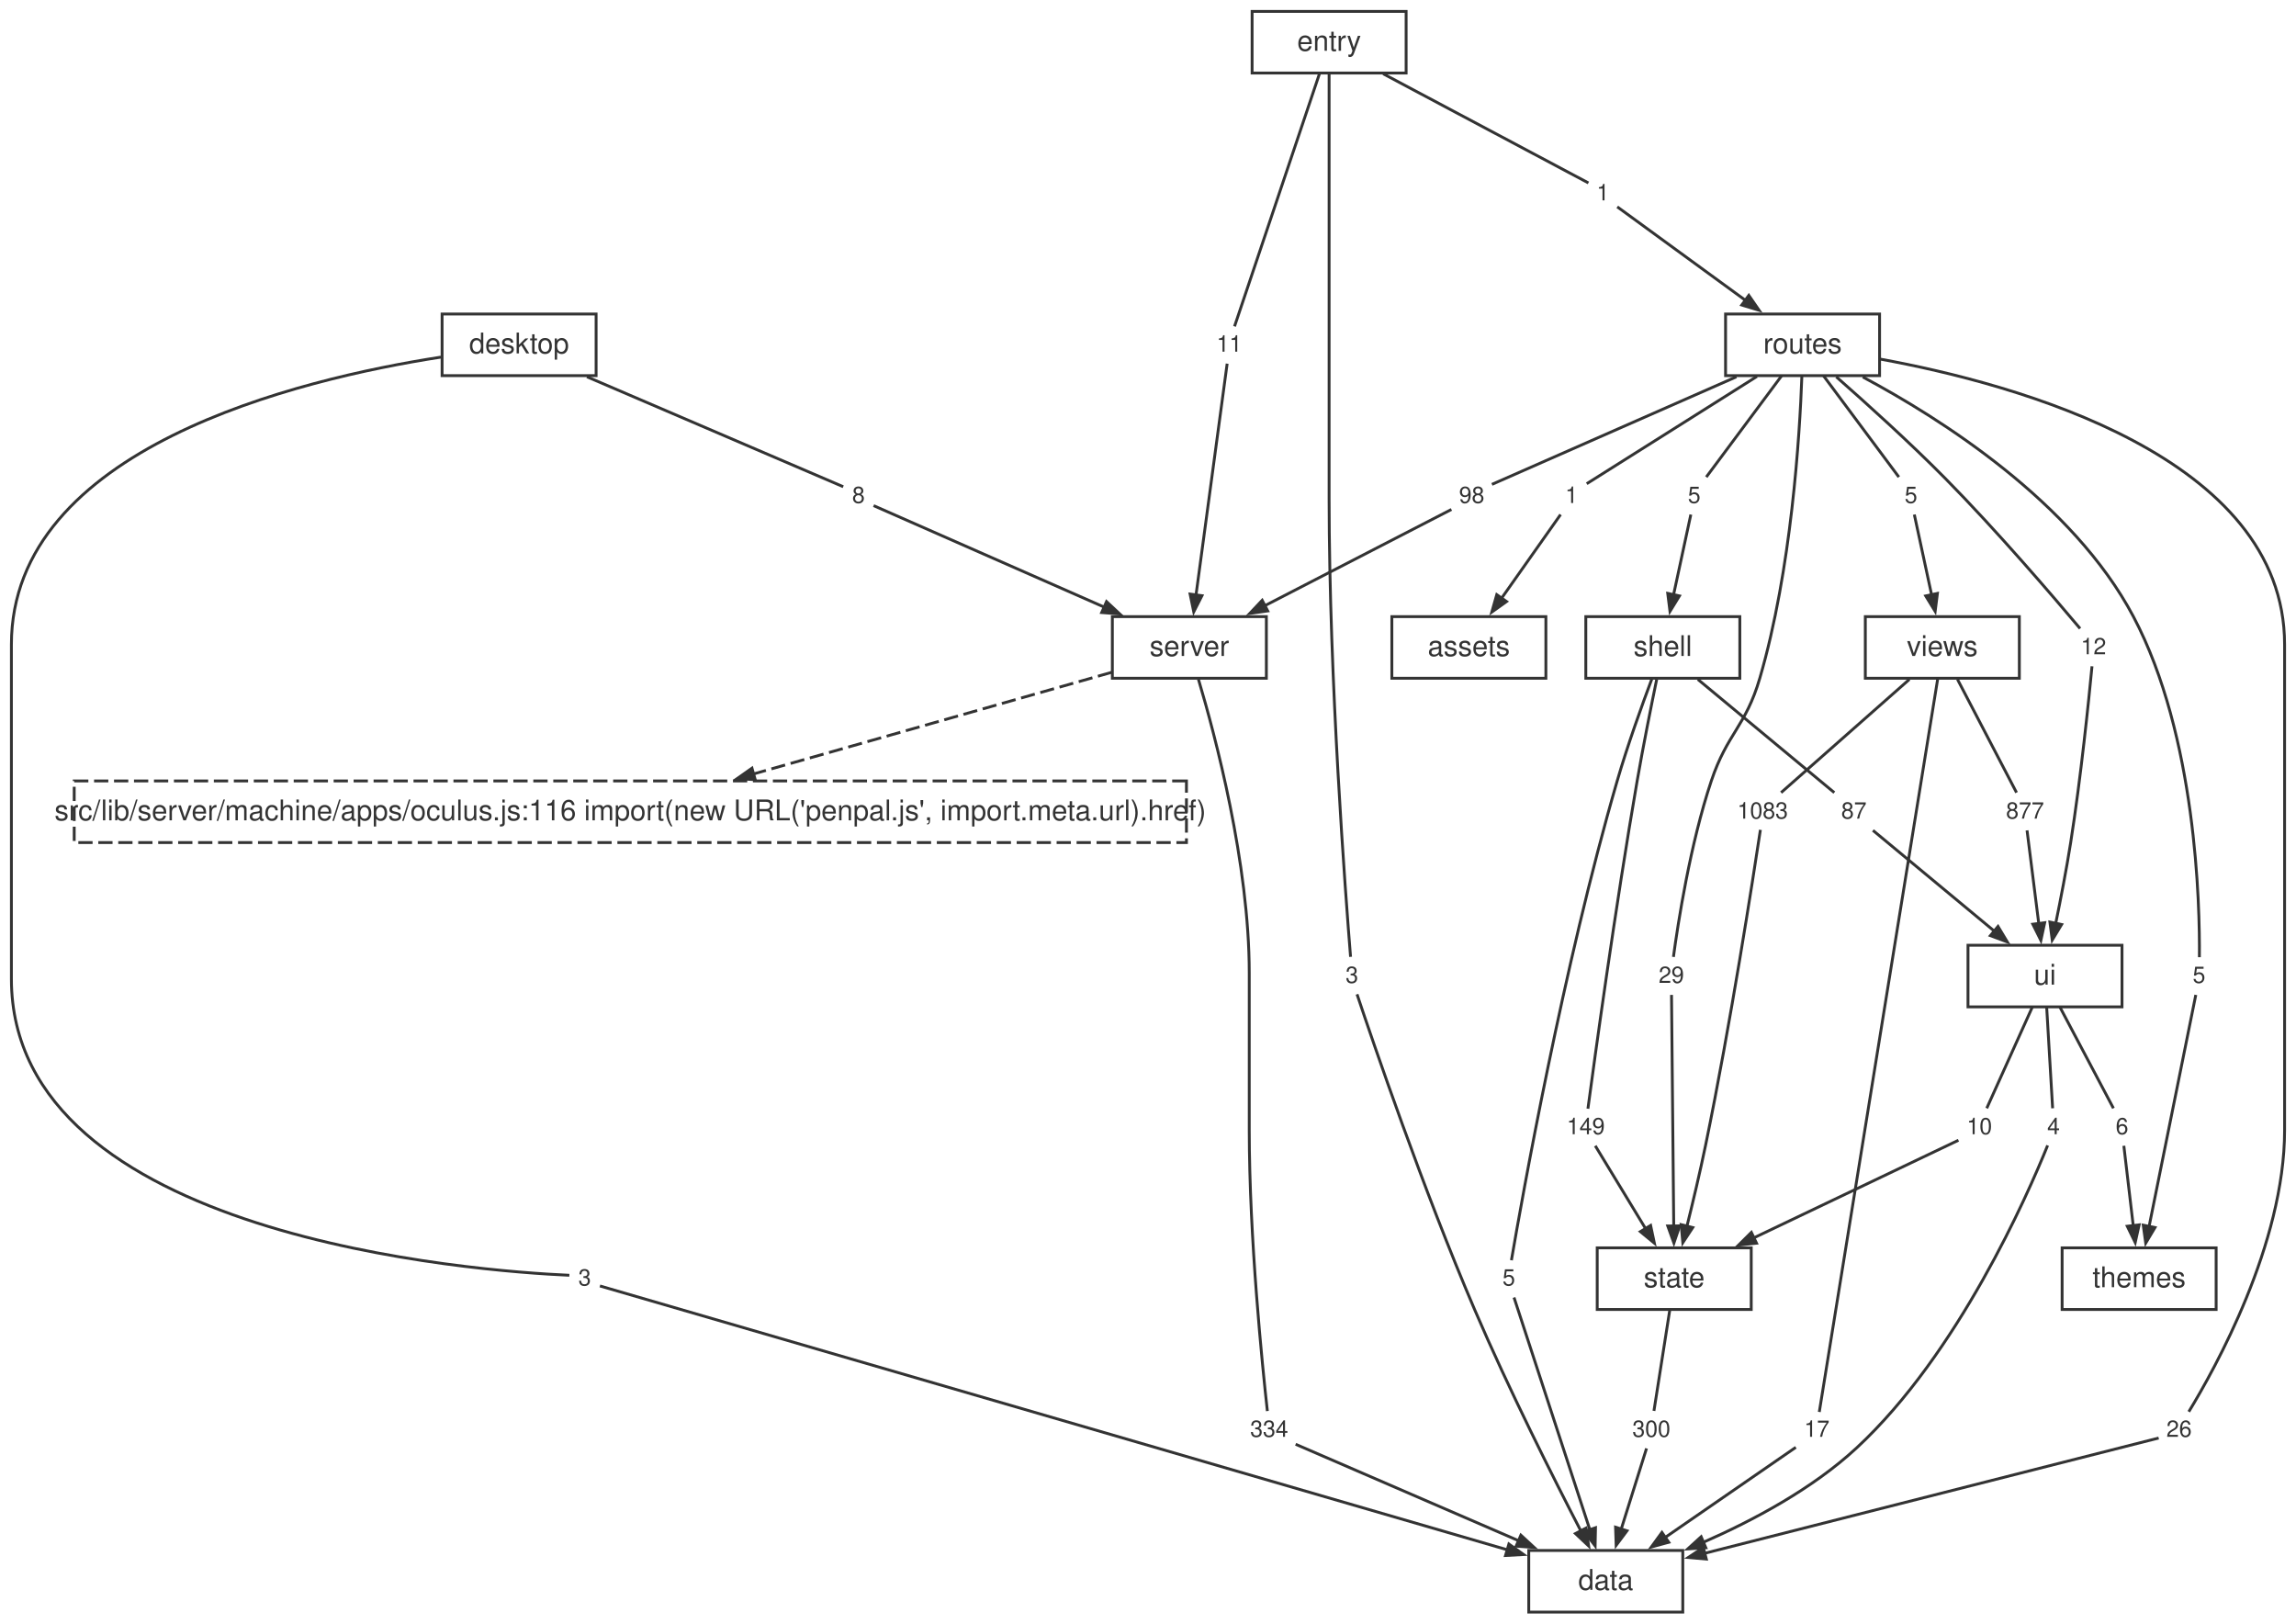
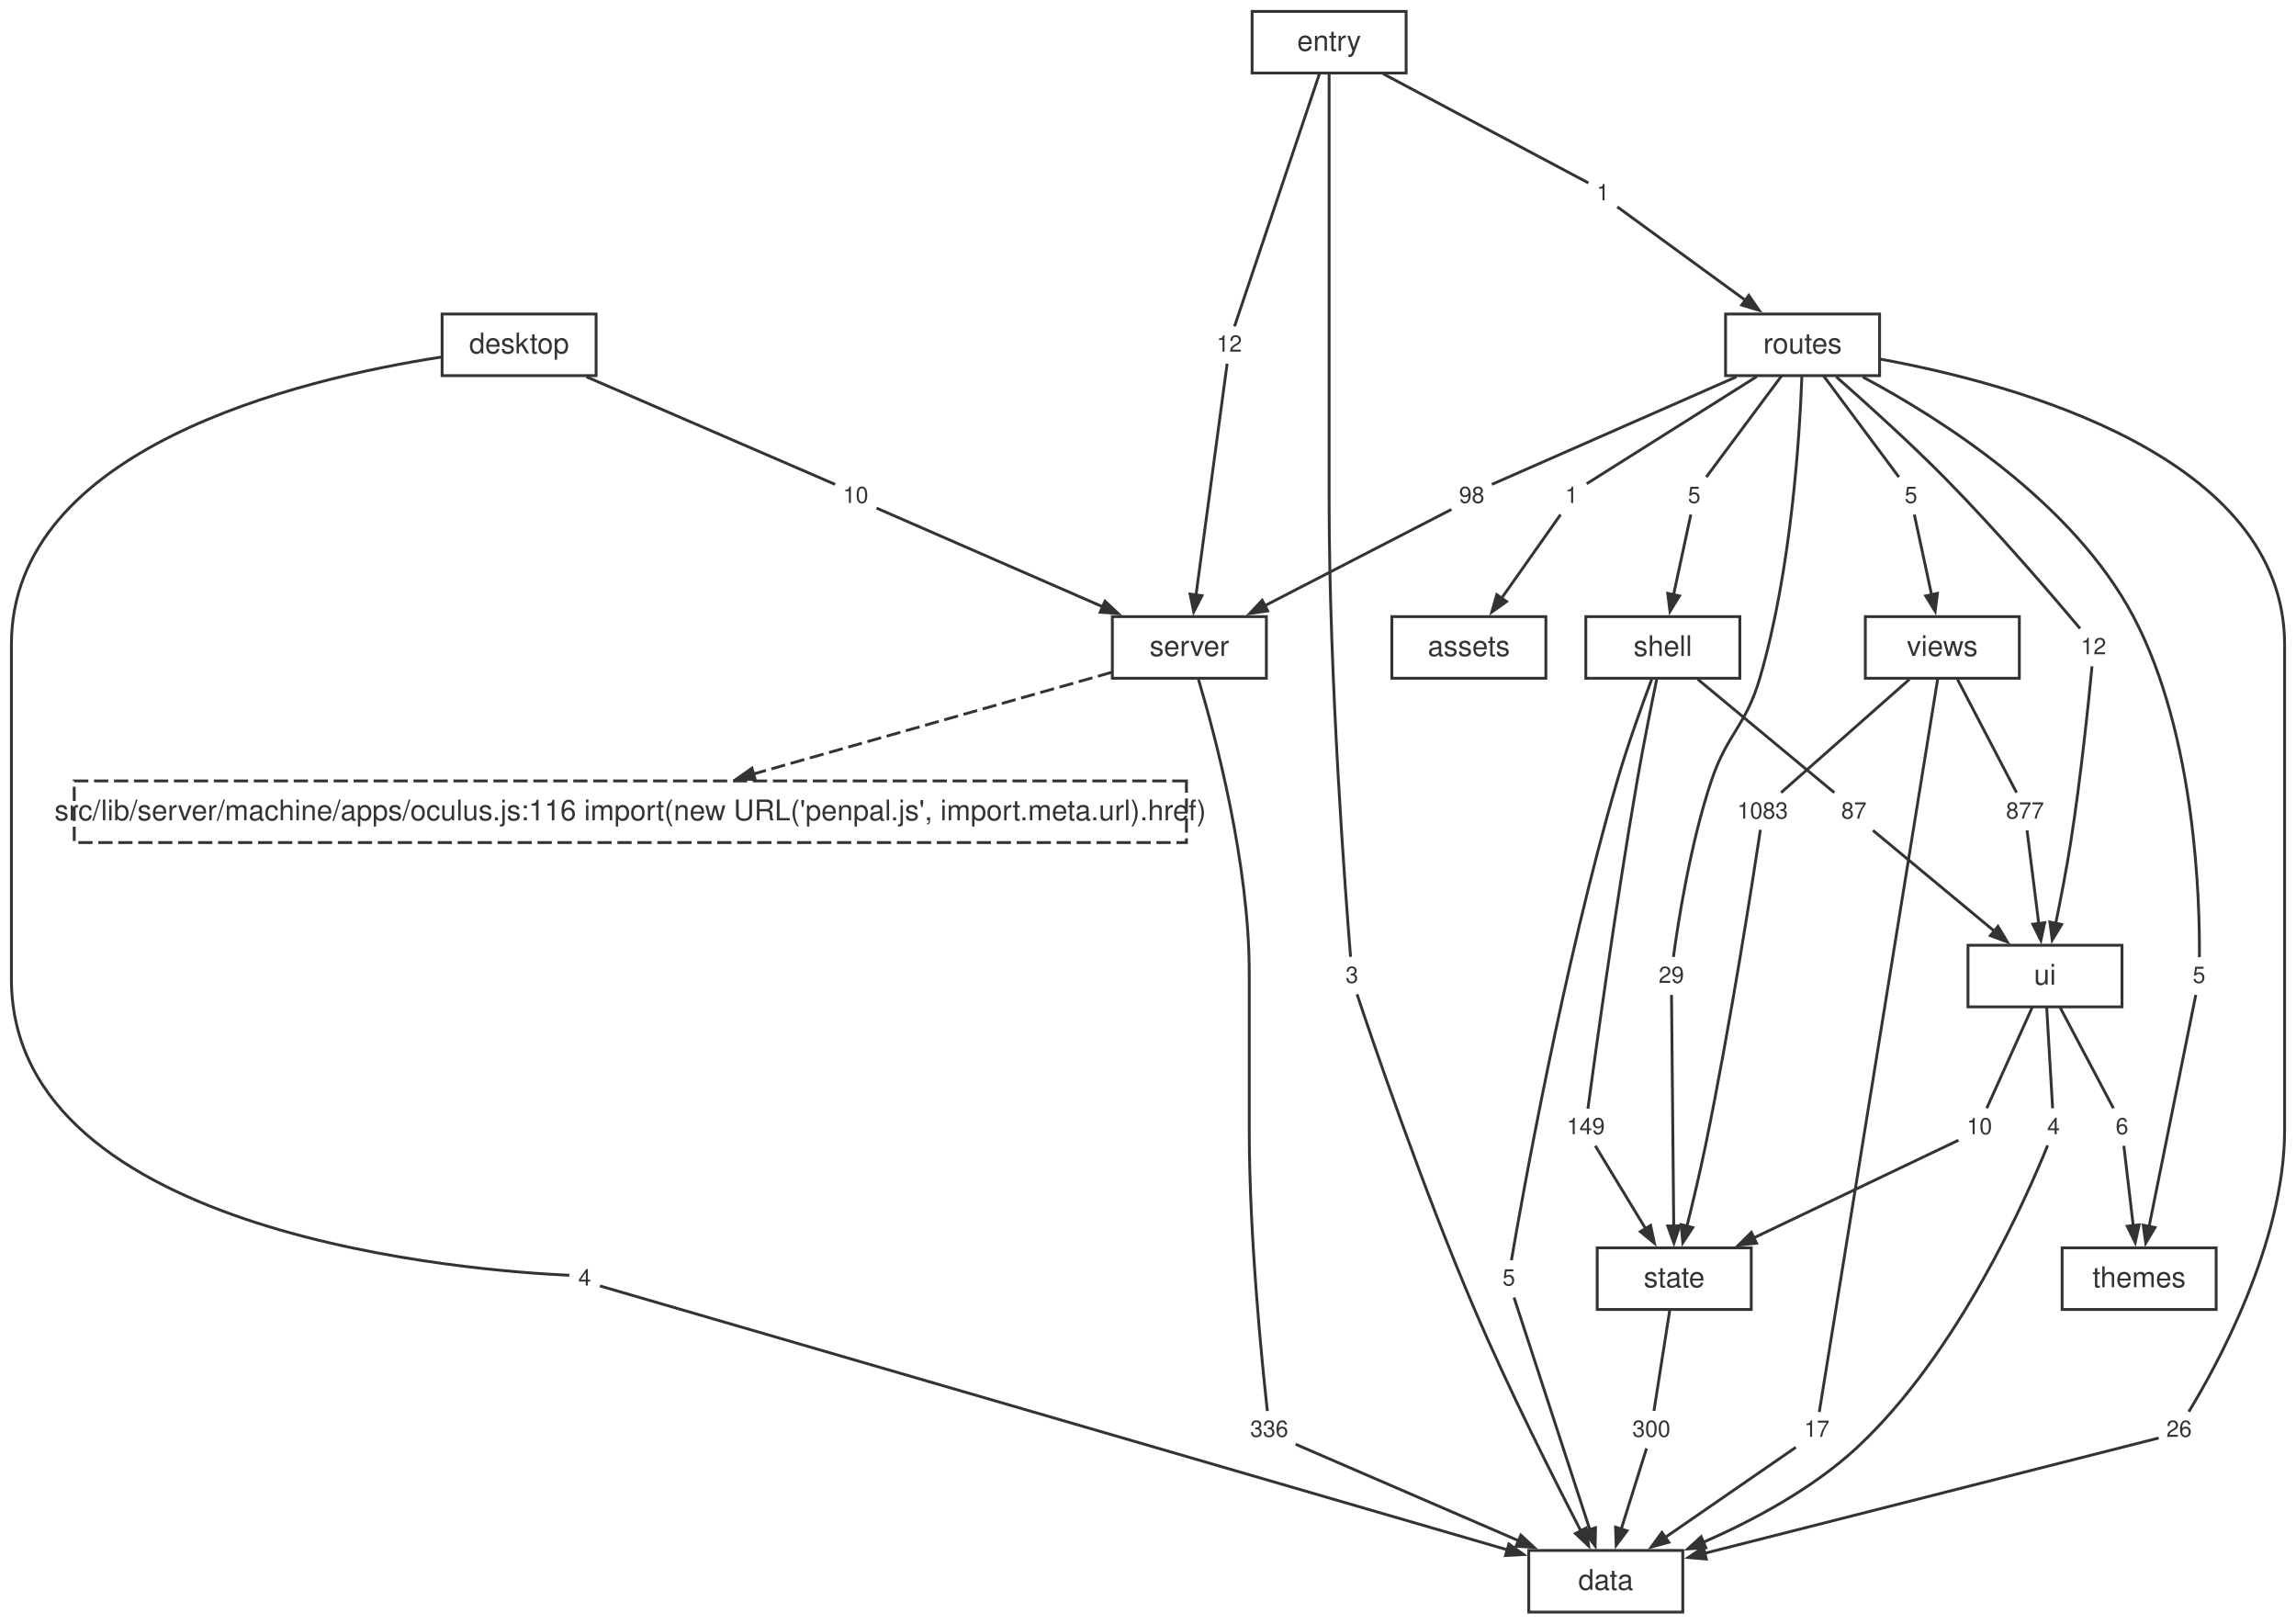
<svg xmlns="http://www.w3.org/2000/svg" width="805pt" height="569pt" viewBox="0.00 0.00 805.00 569.00">
  <style>svg { color: #333333; } @media (prefers-color-scheme: dark) { svg { color: #cccccc; background: #1e1e1e; } }</style>
  <g id="graph0" class="graph" transform="scale(1 1) rotate(0) translate(4 565.12)">
    <g id="node1" class="node">
      <polygon fill="none" stroke="currentColor" points="586,-21.6 532,-21.6 532,0 586,0 586,-21.6" />
      <text fill="currentColor" xml:space="preserve" text-anchor="middle" x="559" y="-7.8" font-family="Helvetica,Arial,sans-serif" font-size="10.00">data</text>
    </g>
    <g id="node2" class="node">
      <polygon fill="none" stroke="currentColor" points="440,-348.96 386,-348.96 386,-327.36 440,-327.36 440,-348.96" />
      <text fill="currentColor" xml:space="preserve" text-anchor="middle" x="413" y="-335.16" font-family="Helvetica,Arial,sans-serif" font-size="10.00">server</text>
    </g>
    <g id="node12" class="node">
      <polygon fill="none" stroke="currentColor" stroke-dasharray="5,2" points="411.98,-291.36 22.02,-291.36 22.02,-269.76 411.98,-269.76 411.98,-291.36" />
      <text fill="currentColor" xml:space="preserve" text-anchor="middle" x="217" y="-277.56" font-family="Helvetica,Arial,sans-serif" font-size="10.00">src/lib/server/machine/apps/oculus.js:116 import(new URL('penpal.js', import.meta.url).href)</text>
    </g>
    <g id="edge49" class="edge">
      <path fill="none" stroke="currentColor" stroke-dasharray="5,2" d="M385.75,-329.43C353.17,-320.19 298.25,-304.61 259.95,-293.74" />
      <polygon fill="currentColor" stroke="currentColor" points="260.8,-291.8 254.46,-292.19 259.65,-295.84 260.8,-291.8" />
    </g>
    <g id="node23" class="node">
      <polygon fill="none" stroke="none" points="449.88,-70.08 432.12,-70.08 432.12,-57.6 449.88,-57.6 449.88,-70.08" />
-       <text fill="currentColor" xml:space="preserve" text-anchor="middle" x="441" y="-61.44" font-family="Helvetica,Arial,sans-serif" font-size="8.00">334</text>
+       <text fill="currentColor" xml:space="preserve" text-anchor="middle" x="441" y="-61.44" font-family="Helvetica,Arial,sans-serif" font-size="8.00">336</text>
    </g>
    <g id="edge21" class="edge">
      <path fill="none" stroke="currentColor" d="M416.19,-326.98C422.06,-307.29 434,-262.54 434,-223.96 434,-223.96 434,-223.96 434,-168.92 434,-131.25 438.62,-86.08 440.35,-70.47" />
    </g>
    <g id="node3" class="node">
      <polygon fill="none" stroke="currentColor" points="610,-127.68 556,-127.68 556,-106.08 610,-106.08 610,-127.68" />
      <text fill="currentColor" xml:space="preserve" text-anchor="middle" x="583" y="-113.88" font-family="Helvetica,Arial,sans-serif" font-size="10.00">state</text>
    </g>
    <g id="node30" class="node">
      <polygon fill="none" stroke="none" points="583.88,-70.08 566.12,-70.08 566.12,-57.6 583.88,-57.6 583.88,-70.08" />
      <text fill="currentColor" xml:space="preserve" text-anchor="middle" x="575" y="-61.44" font-family="Helvetica,Arial,sans-serif" font-size="8.00">300</text>
    </g>
    <g id="edge35" class="edge">
      <path fill="none" stroke="currentColor" d="M581.46,-106.04C579.8,-95.49 577.24,-79.12 575.89,-70.53" />
    </g>
    <g id="node4" class="node">
      <polygon fill="none" stroke="currentColor" points="740,-233.76 686,-233.76 686,-212.16 740,-212.16 740,-233.76" />
      <text fill="currentColor" xml:space="preserve" text-anchor="middle" x="713" y="-219.96" font-family="Helvetica,Arial,sans-serif" font-size="10.00">ui</text>
    </g>
    <g id="node31" class="node">
      <polygon fill="none" stroke="none" points="720.88,-176.16 711.12,-176.16 711.12,-163.68 720.88,-163.68 720.88,-176.16" />
      <text fill="currentColor" xml:space="preserve" text-anchor="middle" x="716" y="-167.52" font-family="Helvetica,Arial,sans-serif" font-size="8.00">4</text>
    </g>
    <g id="edge37" class="edge">
      <path fill="none" stroke="currentColor" d="M713.58,-212.12C714.2,-201.57 715.16,-185.2 715.67,-176.61" />
    </g>
    <g id="node32" class="node">
      <polygon fill="none" stroke="none" points="696.88,-176.16 683.12,-176.16 683.12,-163.68 696.88,-163.68 696.88,-176.16" />
      <text fill="currentColor" xml:space="preserve" text-anchor="middle" x="690" y="-167.52" font-family="Helvetica,Arial,sans-serif" font-size="8.00">10</text>
    </g>
    <g id="edge39" class="edge">
      <path fill="none" stroke="currentColor" d="M708.57,-212.12C703.81,-201.57 696.43,-185.2 692.57,-176.61" />
    </g>
    <g id="node33" class="node">
      <polygon fill="none" stroke="none" points="744.88,-176.16 735.12,-176.16 735.12,-163.68 744.88,-163.68 744.88,-176.16" />
      <text fill="currentColor" xml:space="preserve" text-anchor="middle" x="740" y="-167.52" font-family="Helvetica,Arial,sans-serif" font-size="8.00">6</text>
    </g>
    <g id="edge41" class="edge">
      <path fill="none" stroke="currentColor" d="M718.21,-212.12C723.78,-201.57 732.45,-185.2 736.99,-176.61" />
    </g>
    <g id="node5" class="node">
      <polygon fill="none" stroke="currentColor" points="606,-348.96 552,-348.96 552,-327.36 606,-327.36 606,-348.96" />
      <text fill="currentColor" xml:space="preserve" text-anchor="middle" x="579" y="-335.16" font-family="Helvetica,Arial,sans-serif" font-size="10.00">shell</text>
    </g>
    <g id="node24" class="node">
      <polygon fill="none" stroke="none" points="529.88,-123.12 520.12,-123.12 520.12,-110.64 529.88,-110.64 529.88,-123.12" />
      <text fill="currentColor" xml:space="preserve" text-anchor="middle" x="525" y="-114.48" font-family="Helvetica,Arial,sans-serif" font-size="8.00">5</text>
    </g>
    <g id="edge23" class="edge">
      <path fill="none" stroke="currentColor" d="M575.13,-327.07C571.68,-317.86 566.62,-303.81 563,-291.36 544.05,-226.23 529.61,-144.92 525.92,-123.34" />
    </g>
    <g id="node25" class="node">
      <polygon fill="none" stroke="none" points="560.88,-176.16 543.12,-176.16 543.12,-163.68 560.88,-163.68 560.88,-176.16" />
      <text fill="currentColor" xml:space="preserve" text-anchor="middle" x="552" y="-167.52" font-family="Helvetica,Arial,sans-serif" font-size="8.00">149</text>
    </g>
    <g id="edge25" class="edge">
      <path fill="none" stroke="currentColor" d="M576.86,-327C574.95,-317.73 572.13,-303.66 570,-291.36 562.36,-247.19 555.03,-193.58 552.74,-176.46" />
    </g>
    <g id="node26" class="node">
      <polygon fill="none" stroke="none" points="652.88,-286.8 639.12,-286.8 639.12,-274.32 652.88,-274.32 652.88,-286.8" />
      <text fill="currentColor" xml:space="preserve" text-anchor="middle" x="646" y="-278.16" font-family="Helvetica,Arial,sans-serif" font-size="8.00">87</text>
    </g>
    <g id="edge27" class="edge">
      <path fill="none" stroke="currentColor" d="M591.29,-326.96C605.34,-315.3 627.86,-296.62 639.12,-287.27" />
    </g>
    <g id="node6" class="node">
      <polygon fill="none" stroke="currentColor" points="704,-348.96 650,-348.96 650,-327.36 704,-327.36 704,-348.96" />
      <text fill="currentColor" xml:space="preserve" text-anchor="middle" x="677" y="-335.16" font-family="Helvetica,Arial,sans-serif" font-size="10.00">views</text>
    </g>
    <g id="node34" class="node">
      <polygon fill="none" stroke="none" points="639.88,-70.08 626.12,-70.08 626.12,-57.6 639.88,-57.6 639.88,-70.08" />
      <text fill="currentColor" xml:space="preserve" text-anchor="middle" x="633" y="-61.44" font-family="Helvetica,Arial,sans-serif" font-size="8.00">17</text>
    </g>
    <g id="edge43" class="edge">
      <path fill="none" stroke="currentColor" d="M675.38,-327.15C668.19,-282.62 639.23,-103.37 633.86,-70.15" />
    </g>
    <g id="node35" class="node">
      <polygon fill="none" stroke="none" points="624.88,-286.8 603.12,-286.8 603.12,-274.32 624.88,-274.32 624.88,-286.8" />
      <text fill="currentColor" xml:space="preserve" text-anchor="middle" x="614" y="-278.16" font-family="Helvetica,Arial,sans-serif" font-size="8.00">1083</text>
    </g>
    <g id="edge45" class="edge">
      <path fill="none" stroke="currentColor" d="M665.44,-326.96C652.23,-315.3 631.06,-296.62 620.47,-287.27" />
    </g>
    <g id="node36" class="node">
      <polygon fill="none" stroke="none" points="714.88,-286.8 697.12,-286.8 697.12,-274.32 714.88,-274.32 714.88,-286.8" />
      <text fill="currentColor" xml:space="preserve" text-anchor="middle" x="706" y="-278.16" font-family="Helvetica,Arial,sans-serif" font-size="8.00">877</text>
    </g>
    <g id="edge47" class="edge">
      <path fill="none" stroke="currentColor" d="M682.32,-326.96C688.4,-315.3 698.15,-296.62 703.02,-287.27" />
    </g>
    <g id="node7" class="node">
      <polygon fill="none" stroke="currentColor" points="773,-127.68 719,-127.68 719,-106.08 773,-106.08 773,-127.68" />
      <text fill="currentColor" xml:space="preserve" text-anchor="middle" x="746" y="-113.88" font-family="Helvetica,Arial,sans-serif" font-size="10.00">themes</text>
    </g>
    <g id="node8" class="node">
      <polygon fill="none" stroke="currentColor" points="655,-455.04 601,-455.04 601,-433.44 655,-433.44 655,-455.04" />
      <text fill="currentColor" xml:space="preserve" text-anchor="middle" x="628" y="-441.24" font-family="Helvetica,Arial,sans-serif" font-size="10.00">routes</text>
    </g>
    <g id="node15" class="node">
      <polygon fill="none" stroke="none" points="766.88,-70.08 753.12,-70.08 753.12,-57.6 766.88,-57.6 766.88,-70.08" />
      <text fill="currentColor" xml:space="preserve" text-anchor="middle" x="760" y="-61.44" font-family="Helvetica,Arial,sans-serif" font-size="8.00">26</text>
    </g>
    <g id="edge5" class="edge">
      <path fill="none" stroke="currentColor" d="M655.15,-439.25C702.93,-430.52 797,-404.97 797,-339.16 797,-339.16 797,-339.16 797,-168.92 797,-129.03 772.57,-85.25 763.41,-70.24" />
    </g>
    <g id="node16" class="node">
      <polygon fill="none" stroke="none" points="551.88,-397.44 542.12,-397.44 542.12,-384.96 551.88,-384.96 551.88,-397.44" />
      <text fill="currentColor" xml:space="preserve" text-anchor="middle" x="547" y="-388.8" font-family="Helvetica,Arial,sans-serif" font-size="8.00">1</text>
    </g>
    <g id="edge7" class="edge">
      <path fill="none" stroke="currentColor" d="M612,-433.16C593.55,-421.54 564.26,-403.07 552.32,-395.55" />
    </g>
    <g id="node17" class="node">
      <polygon fill="none" stroke="none" points="518.88,-397.44 505.12,-397.44 505.12,-384.96 518.88,-384.96 518.88,-397.44" />
      <text fill="currentColor" xml:space="preserve" text-anchor="middle" x="512" y="-388.8" font-family="Helvetica,Arial,sans-serif" font-size="8.00">98</text>
    </g>
    <g id="edge9" class="edge">
      <path fill="none" stroke="currentColor" d="M604.8,-433.03C578.09,-421.28 535.75,-402.65 519.08,-395.32" />
    </g>
    <g id="node18" class="node">
      <polygon fill="none" stroke="none" points="594.88,-397.44 585.12,-397.44 585.12,-384.96 594.88,-384.96 594.88,-397.44" />
      <text fill="currentColor" xml:space="preserve" text-anchor="middle" x="590" y="-388.8" font-family="Helvetica,Arial,sans-serif" font-size="8.00">5</text>
    </g>
    <g id="edge11" class="edge">
      <path fill="none" stroke="currentColor" d="M620.67,-433.4C612.82,-422.85 600.63,-406.48 594.24,-397.89" />
    </g>
    <g id="node19" class="node">
      <polygon fill="none" stroke="none" points="588.88,-229.2 575.12,-229.2 575.12,-216.72 588.88,-216.72 588.88,-229.2" />
      <text fill="currentColor" xml:space="preserve" text-anchor="middle" x="582" y="-220.56" font-family="Helvetica,Arial,sans-serif" font-size="8.00">29</text>
    </g>
    <g id="edge13" class="edge">
      <path fill="none" stroke="currentColor" d="M627.75,-433.1C627,-412.69 624.12,-365.32 613,-327.36 608.03,-310.38 601.62,-308.14 596,-291.36 588.57,-269.15 584.31,-241.44 582.72,-229.67" />
    </g>
    <g id="node20" class="node">
      <polygon fill="none" stroke="none" points="771.88,-229.2 762.12,-229.2 762.12,-216.72 771.88,-216.72 771.88,-229.2" />
      <text fill="currentColor" xml:space="preserve" text-anchor="middle" x="767" y="-220.56" font-family="Helvetica,Arial,sans-serif" font-size="8.00">5</text>
    </g>
    <g id="edge15" class="edge">
      <path fill="none" stroke="currentColor" d="M649.12,-432.96C676.36,-418.42 722.77,-389.11 744,-348.96 766.07,-307.21 767.31,-247.91 767.13,-229.58" />
    </g>
    <g id="node21" class="node">
      <polygon fill="none" stroke="none" points="736.88,-344.4 723.12,-344.4 723.12,-331.92 736.88,-331.92 736.88,-344.4" />
      <text fill="currentColor" xml:space="preserve" text-anchor="middle" x="730" y="-335.76" font-family="Helvetica,Arial,sans-serif" font-size="8.00">12</text>
    </g>
    <g id="edge17" class="edge">
      <path fill="none" stroke="currentColor" d="M639.83,-433.01C650.16,-423.93 665.43,-410.17 678,-397.44 696.29,-378.91 716.39,-355.39 725.3,-344.79" />
    </g>
    <g id="node22" class="node">
      <polygon fill="none" stroke="none" points="670.88,-397.44 661.12,-397.44 661.12,-384.96 670.88,-384.96 670.88,-397.44" />
      <text fill="currentColor" xml:space="preserve" text-anchor="middle" x="666" y="-388.8" font-family="Helvetica,Arial,sans-serif" font-size="8.00">5</text>
    </g>
    <g id="edge19" class="edge">
      <path fill="none" stroke="currentColor" d="M635.33,-433.4C643.18,-422.85 655.37,-406.48 661.76,-397.89" />
    </g>
    <g id="node9" class="node">
      <polygon fill="none" stroke="currentColor" points="205,-455.04 151,-455.04 151,-433.44 205,-433.44 205,-455.04" />
      <text fill="currentColor" xml:space="preserve" text-anchor="middle" x="178" y="-441.24" font-family="Helvetica,Arial,sans-serif" font-size="10.00">desktop</text>
    </g>
    <g id="node13" class="node">
      <polygon fill="none" stroke="none" points="205.88,-123.12 196.12,-123.12 196.12,-110.64 205.88,-110.64 205.88,-123.12" />
-       <text fill="currentColor" xml:space="preserve" text-anchor="middle" x="201" y="-114.48" font-family="Helvetica,Arial,sans-serif" font-size="8.00">3</text>
+       <text fill="currentColor" xml:space="preserve" text-anchor="middle" x="201" y="-114.48" font-family="Helvetica,Arial,sans-serif" font-size="8.00">4</text>
    </g>
    <g id="edge1" class="edge">
      <path fill="none" stroke="currentColor" d="M150.58,-439.93C100.65,-432.2 0,-408.07 0,-339.16 0,-339.16 0,-339.16 0,-221.96 0,-131.18 163.66,-119.49 195.62,-118.07" />
    </g>
    <g id="node14" class="node">
-       <polygon fill="none" stroke="none" points="301.88,-397.44 292.12,-397.44 292.12,-384.96 301.88,-384.96 301.88,-397.44" />
-       <text fill="currentColor" xml:space="preserve" text-anchor="middle" x="297" y="-388.8" font-family="Helvetica,Arial,sans-serif" font-size="8.00">8</text>
+       <polygon fill="none" stroke="none" points="302.88,-397.44 289.12,-397.44 289.12,-384.96 302.88,-384.96 302.88,-397.44" />
+       <text fill="currentColor" xml:space="preserve" text-anchor="middle" x="296" y="-388.8" font-family="Helvetica,Arial,sans-serif" font-size="8.00">10</text>
    </g>
    <g id="edge3" class="edge">
-       <path fill="none" stroke="currentColor" d="M201.8,-433.03C230.28,-420.82 276.1,-401.17 291.64,-394.5" />
+       <path fill="none" stroke="currentColor" d="M201.6,-433.03C228.77,-421.28 271.84,-402.65 288.8,-395.32" />
    </g>
    <g id="node10" class="node">
      <polygon fill="none" stroke="currentColor" points="489,-561.12 435,-561.12 435,-539.52 489,-539.52 489,-561.12" />
      <text fill="currentColor" xml:space="preserve" text-anchor="middle" x="462" y="-547.32" font-family="Helvetica,Arial,sans-serif" font-size="10.00">entry</text>
    </g>
    <g id="node27" class="node">
      <polygon fill="none" stroke="none" points="474.88,-229.2 465.12,-229.2 465.12,-216.72 474.88,-216.72 474.88,-229.2" />
      <text fill="currentColor" xml:space="preserve" text-anchor="middle" x="470" y="-220.56" font-family="Helvetica,Arial,sans-serif" font-size="8.00">3</text>
    </g>
    <g id="edge29" class="edge">
      <path fill="none" stroke="currentColor" d="M462,-539.27C462,-520.7 462,-479.75 462,-445.24 462,-445.24 462,-445.24 462,-390.2 462,-327.21 467.8,-250.95 469.52,-229.7" />
    </g>
    <g id="node28" class="node">
      <polygon fill="none" stroke="none" points="562.88,-503.52 553.12,-503.52 553.12,-491.04 562.88,-491.04 562.88,-503.52" />
      <text fill="currentColor" xml:space="preserve" text-anchor="middle" x="558" y="-494.88" font-family="Helvetica,Arial,sans-serif" font-size="8.00">1</text>
    </g>
    <g id="edge31" class="edge">
      <path fill="none" stroke="currentColor" d="M480.97,-539.24C503.48,-527.27 539.64,-508.04 552.91,-500.99" />
    </g>
    <g id="node29" class="node">
      <polygon fill="none" stroke="none" points="433.88,-450.48 420.12,-450.48 420.12,-438 433.88,-438 433.88,-450.48" />
-       <text fill="currentColor" xml:space="preserve" text-anchor="middle" x="427" y="-441.84" font-family="Helvetica,Arial,sans-serif" font-size="8.00">11</text>
+       <text fill="currentColor" xml:space="preserve" text-anchor="middle" x="427" y="-441.84" font-family="Helvetica,Arial,sans-serif" font-size="8.00">12</text>
    </g>
    <g id="edge33" class="edge">
      <path fill="none" stroke="currentColor" d="M458.64,-539.34C451.39,-517.77 434.45,-467.39 428.84,-450.71" />
    </g>
    <g id="node11" class="node">
      <polygon fill="none" stroke="currentColor" points="538,-348.96 484,-348.96 484,-327.36 538,-327.36 538,-348.96" />
      <text fill="currentColor" xml:space="preserve" text-anchor="middle" x="511" y="-335.16" font-family="Helvetica,Arial,sans-serif" font-size="10.00">assets</text>
    </g>
    <g id="edge2" class="edge">
      <path fill="none" stroke="currentColor" d="M206.34,-114.33C241.67,-104.06 442.95,-45.54 524.6,-21.8" />
      <polygon fill="currentColor" stroke="currentColor" points="525.03,-23.86 530.2,-20.17 523.85,-19.83 525.03,-23.86" />
    </g>
    <g id="edge4" class="edge">
-       <path fill="none" stroke="currentColor" d="M302.29,-387.87C316.34,-381.69 355.46,-364.48 383.2,-352.27" />
-       <polygon fill="currentColor" stroke="currentColor" points="383.96,-354.23 388.6,-349.9 382.26,-350.39 383.96,-354.23" />
+       <path fill="none" stroke="currentColor" d="M303.32,-387.01C318.91,-380.21 356.14,-363.96 382.91,-352.29" />
+       <polygon fill="currentColor" stroke="currentColor" points="383.42,-354.36 388.08,-350.03 381.74,-350.51 383.42,-354.36" />
    </g>
    <g id="edge6" class="edge">
      <path fill="none" stroke="currentColor" d="M752.85,-61.02C727.7,-54.64 642.28,-32.95 593.64,-20.6" />
      <polygon fill="currentColor" stroke="currentColor" points="594.25,-18.58 587.92,-19.14 593.22,-22.66 594.25,-18.58" />
    </g>
    <g id="edge8" class="edge">
      <path fill="none" stroke="currentColor" d="M543.15,-384.74C538.22,-377.75 529.47,-365.35 522.35,-355.25" />
      <polygon fill="currentColor" stroke="currentColor" points="524.21,-354.25 519.04,-350.56 520.78,-356.67 524.21,-354.25" />
    </g>
    <g id="edge10" class="edge">
      <path fill="none" stroke="currentColor" d="M504.88,-386.53C491.38,-379.57 461.44,-364.13 439.39,-352.76" />
      <polygon fill="currentColor" stroke="currentColor" points="440.47,-350.96 434.17,-350.07 438.54,-354.69 440.47,-350.96" />
    </g>
    <g id="edge12" class="edge">
      <path fill="none" stroke="currentColor" d="M588.82,-384.74C587.37,-378.02 584.84,-366.28 582.72,-356.4" />
      <polygon fill="currentColor" stroke="currentColor" points="584.83,-356.22 581.51,-350.8 580.72,-357.11 584.83,-356.22" />
    </g>
    <g id="edge14" class="edge">
      <path fill="none" stroke="currentColor" d="M582.05,-216.36C582.2,-201.27 582.6,-159.22 582.83,-135.23" />
      <polygon fill="currentColor" stroke="currentColor" points="584.93,-135.39 582.89,-129.37 580.73,-135.35 584.93,-135.39" />
    </g>
    <g id="edge16" class="edge">
      <path fill="none" stroke="currentColor" d="M765.87,-216.36C762.81,-201.2 754.27,-158.85 749.44,-134.92" />
      <polygon fill="currentColor" stroke="currentColor" points="751.56,-134.8 748.31,-129.34 747.44,-135.63 751.56,-134.8" />
    </g>
    <g id="edge18" class="edge">
      <path fill="none" stroke="currentColor" d="M729.48,-331.55C728.37,-319.96 725.59,-292.57 722,-269.76 720.51,-260.32 718.49,-249.86 716.73,-241.32" />
      <polygon fill="currentColor" stroke="currentColor" points="718.82,-241.03 715.53,-235.59 714.71,-241.89 718.82,-241.03" />
    </g>
    <g id="edge20" class="edge">
      <path fill="none" stroke="currentColor" d="M667.18,-384.74C668.63,-378.02 671.16,-366.28 673.28,-356.4" />
      <polygon fill="currentColor" stroke="currentColor" points="675.28,-357.11 674.49,-350.8 671.17,-356.22 675.28,-357.11" />
    </g>
    <g id="edge22" class="edge">
      <path fill="none" stroke="currentColor" d="M450.26,-58.83C466.92,-51.63 502.62,-36.19 528.58,-24.96" />
      <polygon fill="currentColor" stroke="currentColor" points="529.23,-26.97 533.9,-22.66 527.56,-23.11 529.23,-26.97" />
    </g>
    <g id="edge24" class="edge">
      <path fill="none" stroke="currentColor" d="M526.83,-110.28C531.78,-95.12 545.61,-52.77 553.43,-28.84" />
      <polygon fill="currentColor" stroke="currentColor" points="555.4,-29.57 555.27,-23.21 551.41,-28.26 555.4,-29.57" />
    </g>
    <g id="edge26" class="edge">
      <path fill="none" stroke="currentColor" d="M555.32,-163.46C559.52,-156.54 566.95,-144.3 573.06,-134.25" />
      <polygon fill="currentColor" stroke="currentColor" points="574.72,-135.55 576.04,-129.33 571.13,-133.37 574.72,-135.55" />
    </g>
    <g id="edge28" class="edge">
      <path fill="none" stroke="currentColor" d="M652.67,-274.03C662.52,-265.85 681.29,-250.28 695.29,-238.66" />
      <polygon fill="currentColor" stroke="currentColor" points="696.52,-240.37 699.79,-234.92 693.84,-237.13 696.52,-240.37" />
    </g>
    <g id="edge30" class="edge">
      <path fill="none" stroke="currentColor" d="M471.79,-216.57C477.35,-199.92 495.09,-147.9 513,-106.08 524.94,-78.2 540.81,-46.69 550.45,-28.08" />
      <polygon fill="currentColor" stroke="currentColor" points="552.09,-29.47 553,-23.17 548.37,-27.53 552.09,-29.47" />
    </g>
    <g id="edge32" class="edge">
      <path fill="none" stroke="currentColor" d="M563.03,-492.61C572.33,-485.83 592.66,-471.01 608.12,-459.73" />
      <polygon fill="currentColor" stroke="currentColor" points="609.15,-461.58 612.76,-456.35 606.67,-458.19 609.15,-461.58" />
    </g>
    <g id="edge34" class="edge">
      <path fill="none" stroke="currentColor" d="M426.25,-437.64C424.22,-422.55 418.56,-380.5 415.33,-356.51" />
      <polygon fill="currentColor" stroke="currentColor" points="417.42,-356.3 414.54,-350.63 413.26,-356.86 417.42,-356.3" />
    </g>
    <g id="edge36" class="edge">
      <path fill="none" stroke="currentColor" d="M573.29,-57.38C571.18,-50.66 567.5,-38.92 564.4,-29.04" />
      <polygon fill="currentColor" stroke="currentColor" points="566.44,-28.5 562.64,-23.4 562.43,-29.76 566.44,-28.5" />
    </g>
    <g id="edge38" class="edge">
      <path fill="none" stroke="currentColor" d="M713.92,-163.59C706.92,-146.25 682.67,-90.69 647,-57.6 631.51,-43.23 610.65,-32.11 593.12,-24.43" />
      <polygon fill="currentColor" stroke="currentColor" points="594.08,-22.55 587.74,-22.14 592.44,-26.42 594.08,-22.55" />
    </g>
    <g id="edge40" class="edge">
      <path fill="none" stroke="currentColor" d="M682.65,-165.41C668.06,-158.45 634.79,-142.59 610.7,-131.09" />
      <polygon fill="currentColor" stroke="currentColor" points="611.86,-129.32 605.54,-128.63 610.05,-133.11 611.86,-129.32" />
    </g>
    <g id="edge42" class="edge">
      <path fill="none" stroke="currentColor" d="M740.64,-163.46C741.42,-156.8 742.78,-145.23 743.94,-135.41" />
      <polygon fill="currentColor" stroke="currentColor" points="746.01,-135.75 744.63,-129.54 741.84,-135.26 746.01,-135.75" />
    </g>
    <g id="edge44" class="edge">
      <path fill="none" stroke="currentColor" d="M625.63,-57.76C614.98,-50.41 594.88,-36.55 579.53,-25.96" />
      <polygon fill="currentColor" stroke="currentColor" points="581.08,-24.48 574.95,-22.8 578.69,-27.93 581.08,-24.48" />
    </g>
    <g id="edge46" class="edge">
      <path fill="none" stroke="currentColor" d="M613.21,-274.22C610.72,-257.72 602.74,-206.07 594,-163.68 592.05,-154.24 589.57,-143.78 587.45,-135.24" />
      <polygon fill="currentColor" stroke="currentColor" points="589.5,-134.8 586.01,-129.49 585.43,-135.82 589.5,-134.8" />
    </g>
    <g id="edge48" class="edge">
      <path fill="none" stroke="currentColor" d="M706.7,-274.03C707.65,-266.44 709.41,-252.46 710.83,-241.2" />
      <polygon fill="currentColor" stroke="currentColor" points="712.89,-241.67 711.55,-235.45 708.72,-241.14 712.89,-241.67" />
    </g>
  </g>
</svg>
